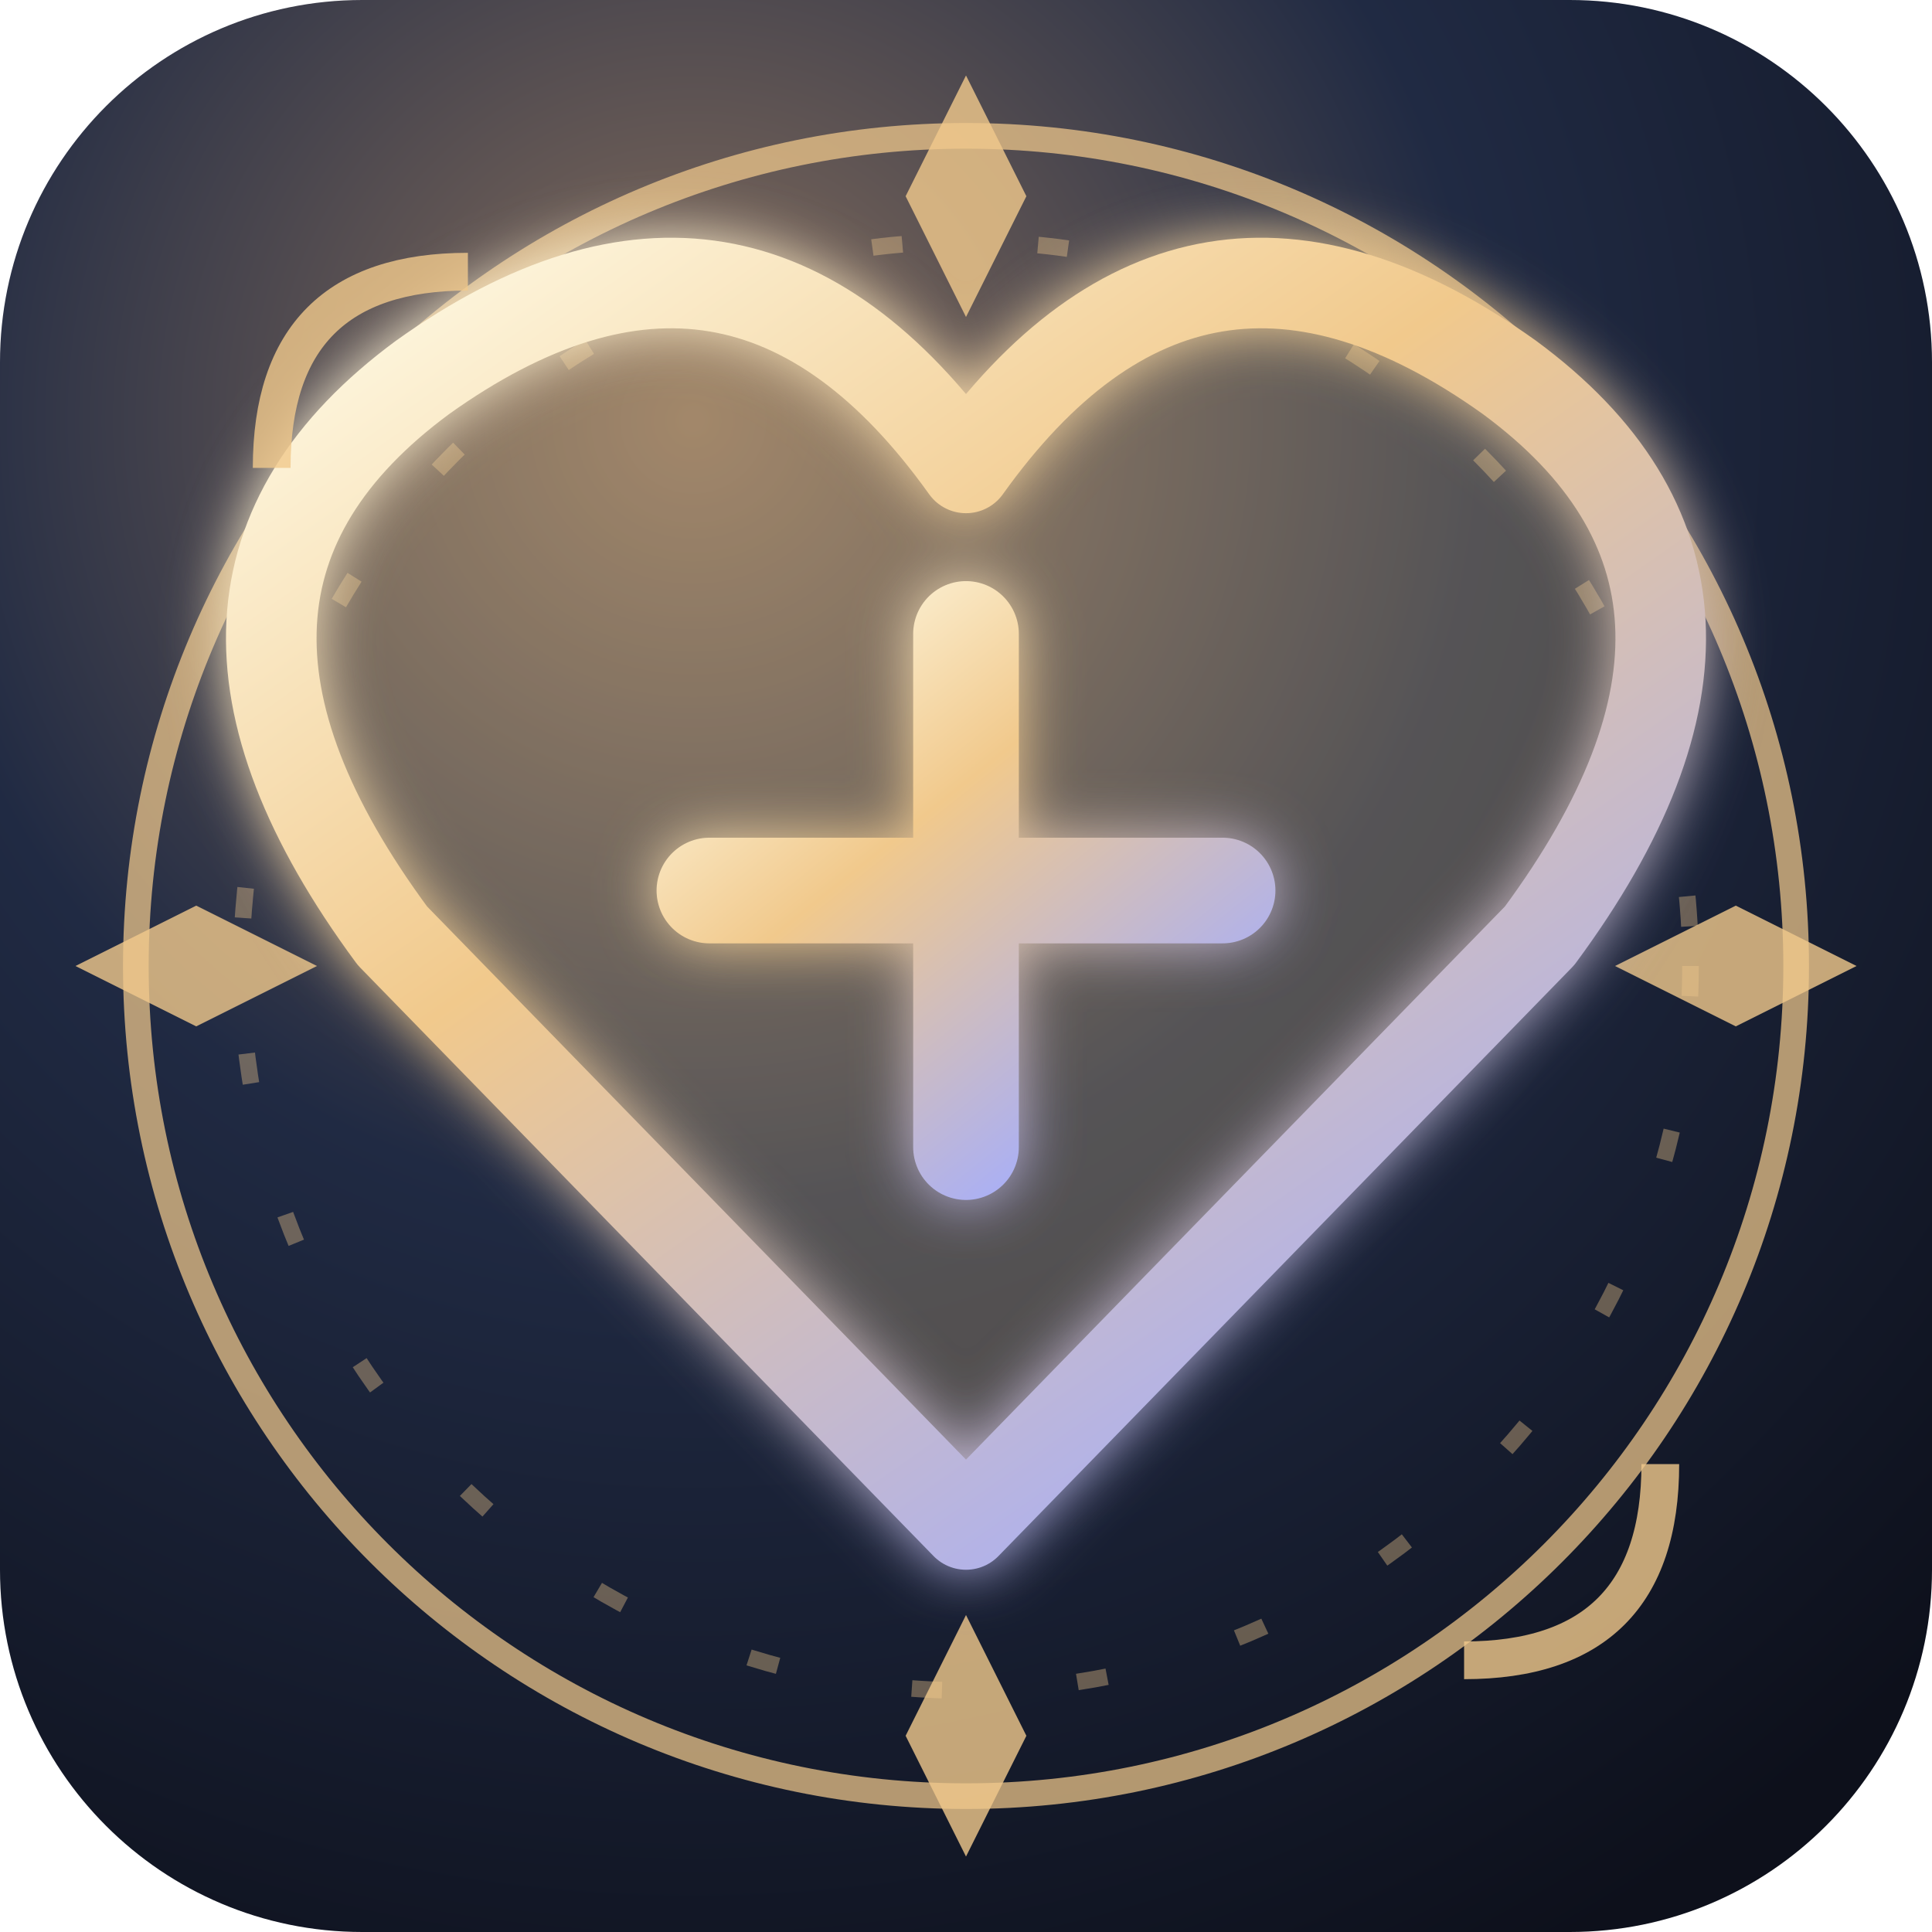
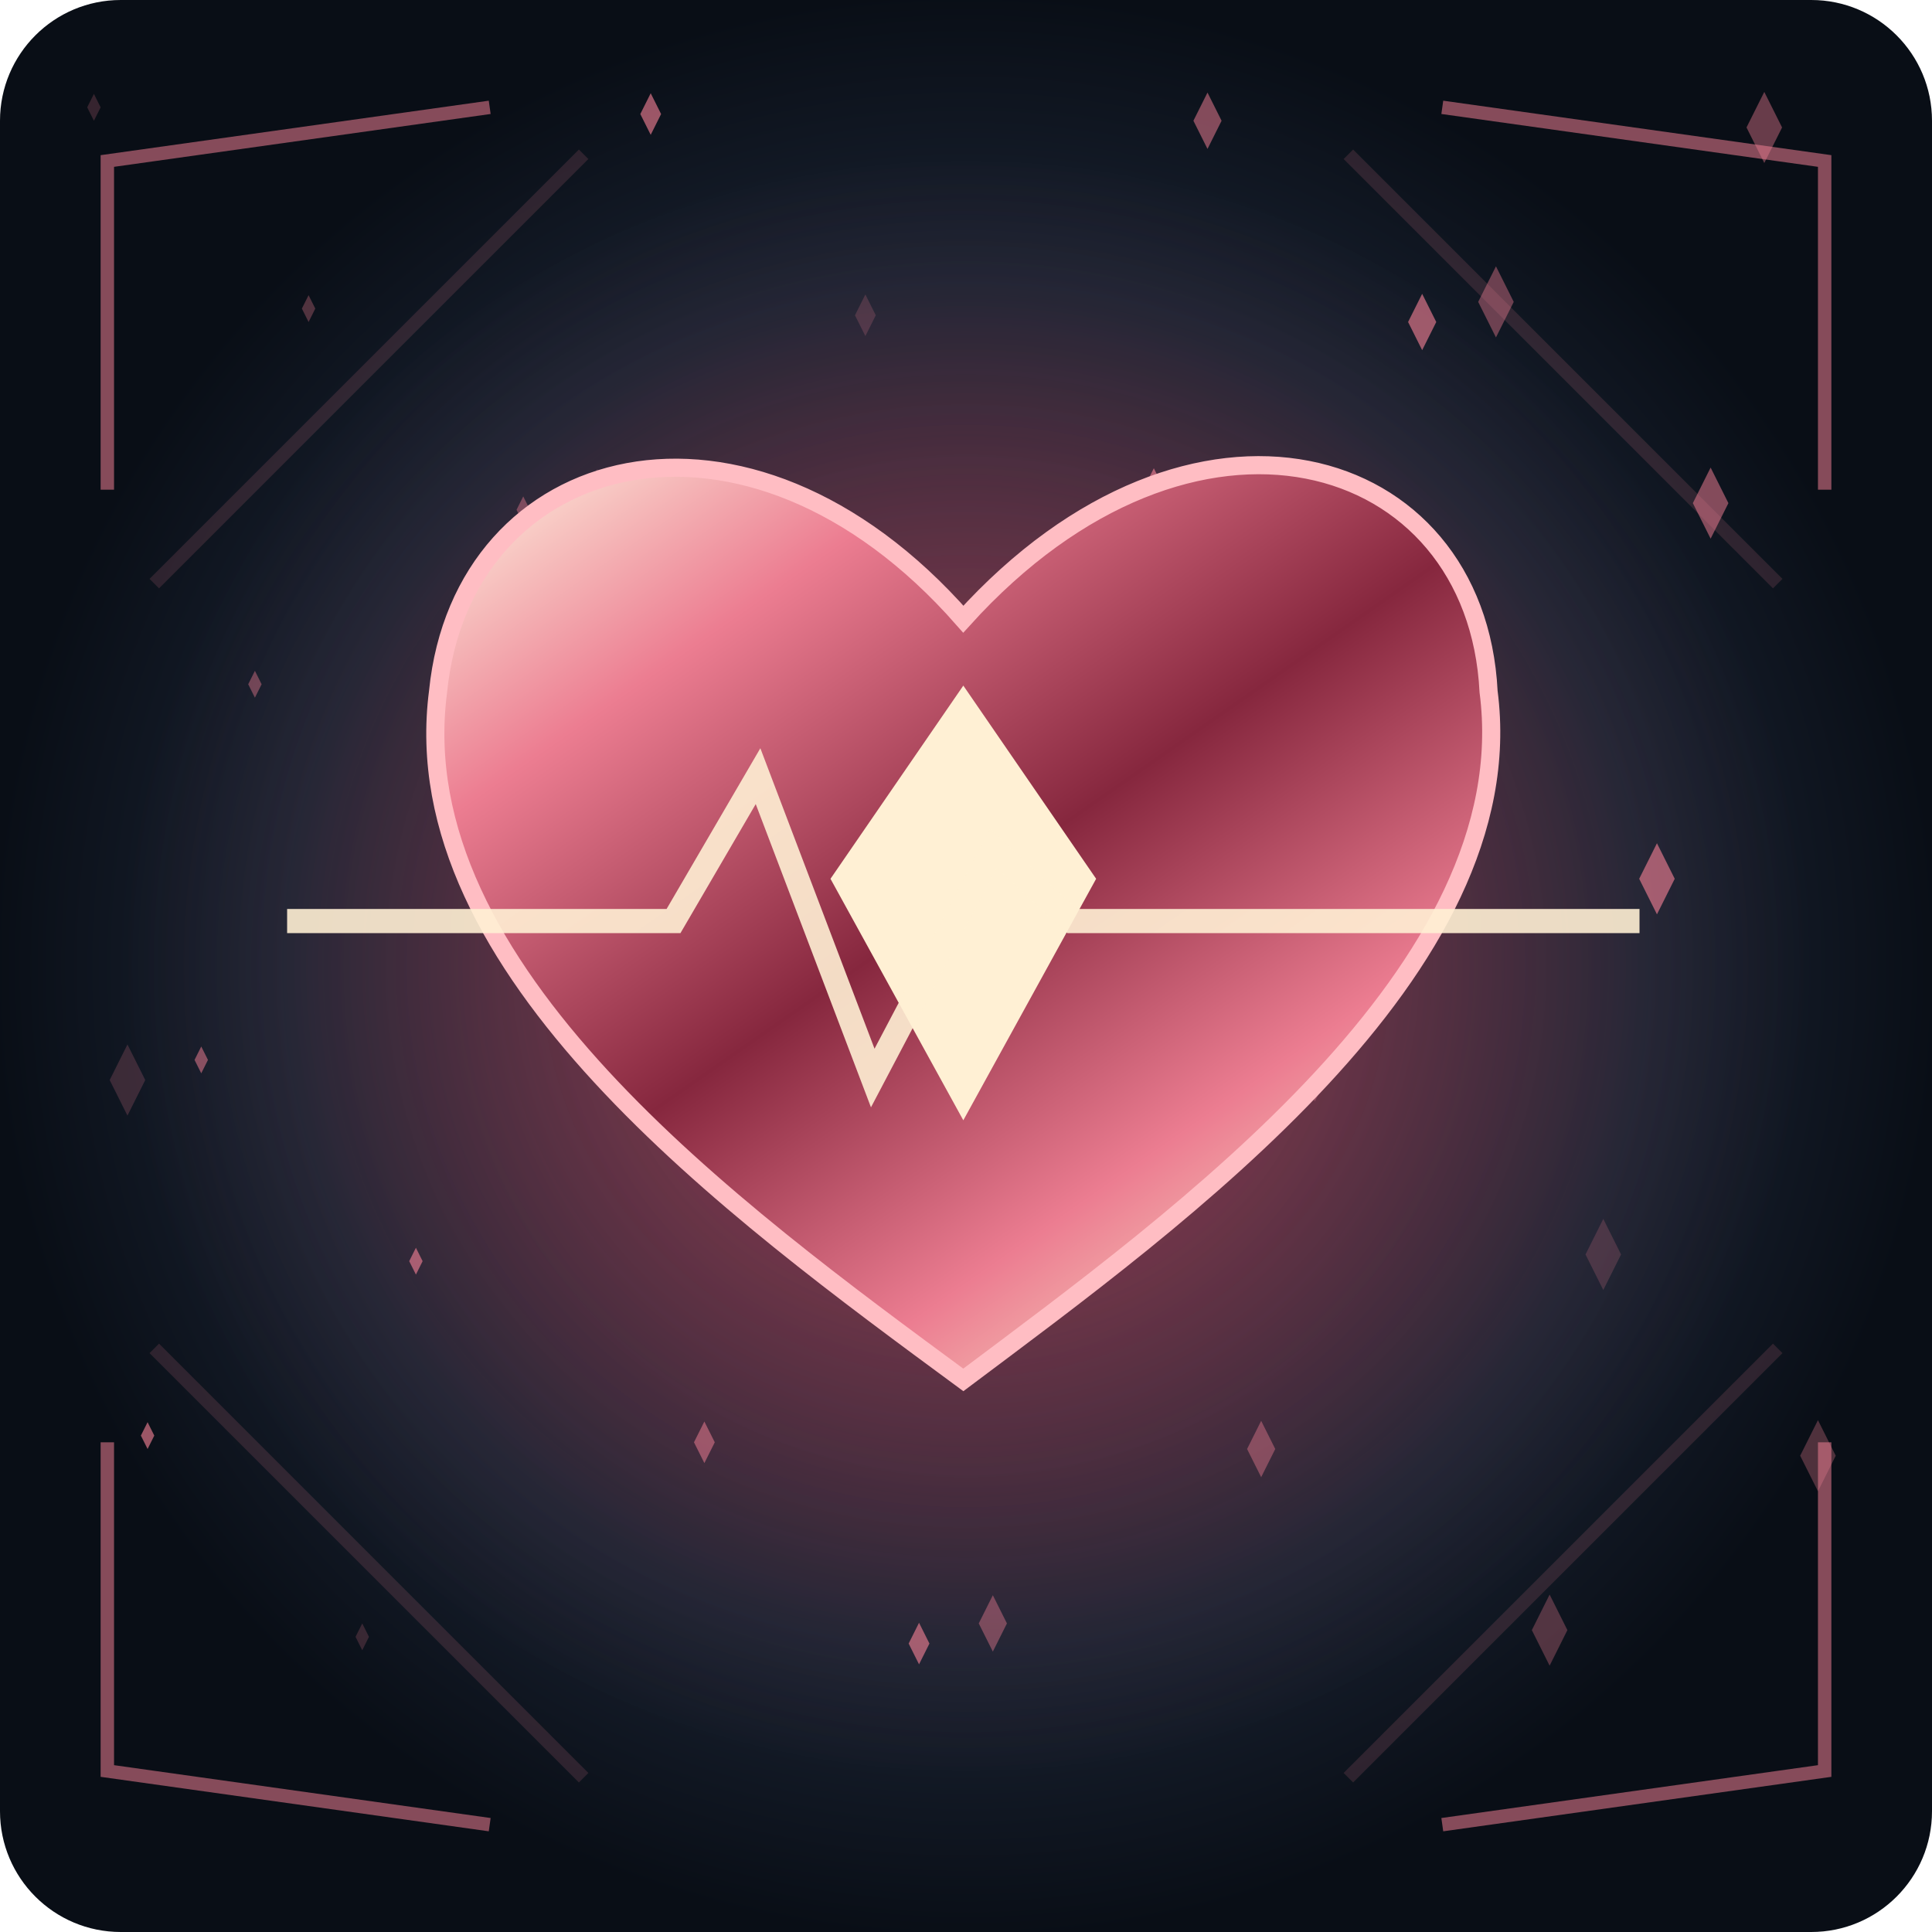
- <svg xmlns="http://www.w3.org/2000/svg" viewBox="0 0 128 128" aria-label="maxhp">
+ <svg xmlns="http://www.w3.org/2000/svg" width="384" height="384" viewBox="0 0 288 288" aria-label="maxhp">
  <defs>
-     <radialGradient id="bg" cx="36%" cy="22%" r="90%">
-       <stop stop-color="#88705e" />
-       <stop offset=".45" stop-color="#202a43" />
-       <stop offset="1" stop-color="#0d101b" />
+     <radialGradient id="bg">
+       <stop stop-color="#86273e" />
+       <stop offset=".7" stop-color="#192130" />
+       <stop offset="1" stop-color="#090e16" />
    </radialGradient>
    <linearGradient id="metal" x1="0" y1="0" x2=".8" y2="1">
-       <stop stop-color="#fffce9" />
-       <stop offset=".42" stop-color="#f1c98c" />
-       <stop offset="1" stop-color="#a3adff" />
+       <stop stop-color="#fff8e3" />
+       <stop offset=".24" stop-color="#ec7d91" />
+       <stop offset=".53" stop-color="#86273e" />
+       <stop offset=".79" stop-color="#ec7d91" />
+       <stop offset="1" stop-color="#f9e9c8" />
    </linearGradient>
-     <filter id="g">
-       <feGaussianBlur stdDeviation="1.9" result="blur" />
-       <feMerge>
-         <feMergeNode in="blur" />
-         <feMergeNode in="SourceGraphic" />
-       </feMerge>
-     </filter>
+     <radialGradient id="light">
+       <stop stop-color="#ec7d91" stop-opacity=".32" />
+       <stop offset="1" stop-color="#ec7d91" stop-opacity="0" />
+     </radialGradient>
  </defs>
-   <rect width="128" height="128" rx="24" fill="url(#bg)" />
-   <circle cx="64" cy="64" r="55" fill="none" stroke="#f1c98c" stroke-width="1.7" stroke-opacity=".72" />
-   <circle cx="64" cy="64" r="48" fill="none" stroke="#f1c98c" stroke-width="1.1" stroke-opacity=".38" stroke-dasharray="2 9" />
-   <path d="M64 5l4 8-4 8-4-8zM64 107l4 8-4 8-4-8zM5 64l8-4 8 4-8 4zM107 64l8-4 8 4-8 4z" fill="#f1c98c" opacity=".8" />
-   <g stroke="url(#metal)" stroke-linejoin="round" stroke-linecap="round" fill="#f1c98c" fill-opacity=".14" filter="url(#g)">
-     <path d="M64 101L26 62Q9 39 28 25q21-15 36 6 15-21 36-6 19 14 2 37z" stroke-width="6" />
-     <path d="M64 42v34M47 59h34" stroke-width="7" />
+   <rect width="288" height="288" rx="18" fill="url(#bg)" />
+   <ellipse cx="144" cy="144" rx="125" ry="120" fill="url(#light)" />
+   <path d="M16 73V24L73 16M215 16l57 8v49M16 215v49l57 8M215 272l57-8v-49" stroke="#ec7d91" stroke-width="2" opacity=".55" fill="none" />
+   <path d="M23 87L87 23M201 265l64-64M23 201l64 64M201 23l64 64" stroke="#ec7d91" opacity=".15" stroke-width="2" />
+   <path d="M14 14l1 2 -1 2 -1 -2z" fill="#ec7d91" opacity="0.2" />
+   <path d="M81 125.9l1.55 3.1 -1.55 3.1 -1.55 -3.1z" fill="#ec7d91" opacity="0.31" />
+   <path d="M148 237.8l2.1 4.2 -2.1 4.2 -2.1 -4.2z" fill="#ec7d91" opacity="0.42" />
+   <path d="M215 95.7l2.65 5.3 -2.65 5.3 -2.65 -5.3z" fill="#ec7d91" opacity="0.53" />
+   <path d="M22 212l1 2 -1 2 -1 -2z" fill="#ec7d91" opacity="0.64" />
+   <path d="M89 69.9l1.55 3.1 -1.55 3.1 -1.55 -3.1z" fill="#ec7d91" opacity="0.2" />
+   <path d="M156 181.8l2.1 4.2 -2.1 4.2 -2.1 -4.2z" fill="#ec7d91" opacity="0.31" />
+   <path d="M223 39.7l2.65 5.3 -2.65 5.3 -2.65 -5.3z" fill="#ec7d91" opacity="0.42" />
+   <path d="M30 156l1 2 -1 2 -1 -2z" fill="#ec7d91" opacity="0.53" />
+   <path d="M97 13.9l1.55 3.1 -1.55 3.1 -1.55 -3.1z" fill="#ec7d91" opacity="0.64" />
+   <path d="M164 125.8l2.1 4.2 -2.1 4.2 -2.1 -4.2z" fill="#ec7d91" opacity="0.2" />
+   <path d="M231 237.7l2.65 5.3 -2.65 5.3 -2.65 -5.3z" fill="#ec7d91" opacity="0.31" />
+   <path d="M38 100l1 2 -1 2 -1 -2z" fill="#ec7d91" opacity="0.42" />
+   <path d="M105 211.9l1.55 3.1 -1.55 3.1 -1.55 -3.1z" fill="#ec7d91" opacity="0.53" />
+   <path d="M172 69.8l2.1 4.2 -2.1 4.2 -2.1 -4.2z" fill="#ec7d91" opacity="0.64" />
+   <path d="M239 181.7l2.65 5.3 -2.65 5.3 -2.65 -5.3z" fill="#ec7d91" opacity="0.2" />
+   <path d="M46 44l1 2 -1 2 -1 -2z" fill="#ec7d91" opacity="0.31" />
+   <path d="M113 155.9l1.55 3.1 -1.55 3.1 -1.55 -3.1z" fill="#ec7d91" opacity="0.42" />
+   <path d="M180 13.8l2.1 4.2 -2.1 4.2 -2.1 -4.2z" fill="#ec7d91" opacity="0.53" />
+   <path d="M247 125.7l2.65 5.3 -2.65 5.3 -2.65 -5.3z" fill="#ec7d91" opacity="0.64" />
+   <path d="M54 242l1 2 -1 2 -1 -2z" fill="#ec7d91" opacity="0.2" />
+   <path d="M121 99.9l1.55 3.1 -1.55 3.1 -1.55 -3.1z" fill="#ec7d91" opacity="0.31" />
+   <path d="M188 211.8l2.1 4.2 -2.1 4.2 -2.1 -4.2z" fill="#ec7d91" opacity="0.42" />
+   <path d="M255 69.7l2.65 5.3 -2.65 5.3 -2.65 -5.3z" fill="#ec7d91" opacity="0.53" />
+   <path d="M62 186l1 2 -1 2 -1 -2z" fill="#ec7d91" opacity="0.64" />
+   <path d="M129 43.9l1.55 3.1 -1.55 3.1 -1.55 -3.1z" fill="#ec7d91" opacity="0.2" />
+   <path d="M196 155.8l2.1 4.2 -2.1 4.2 -2.1 -4.2z" fill="#ec7d91" opacity="0.31" />
+   <path d="M263 13.7l2.65 5.3 -2.65 5.3 -2.65 -5.3z" fill="#ec7d91" opacity="0.42" />
+   <path d="M70 130l1 2 -1 2 -1 -2z" fill="#ec7d91" opacity="0.53" />
+   <path d="M137 241.9l1.55 3.1 -1.55 3.1 -1.55 -3.1z" fill="#ec7d91" opacity="0.64" />
+   <path d="M204 99.8l2.1 4.2 -2.1 4.2 -2.1 -4.2z" fill="#ec7d91" opacity="0.2" />
+   <path d="M271 211.7l2.65 5.3 -2.65 5.3 -2.65 -5.3z" fill="#ec7d91" opacity="0.31" />
+   <path d="M78 74l1 2 -1 2 -1 -2z" fill="#ec7d91" opacity="0.42" />
+   <path d="M145 185.9l1.55 3.1 -1.55 3.1 -1.55 -3.1z" fill="#ec7d91" opacity="0.53" />
+   <path d="M212 43.8l2.1 4.2 -2.1 4.2 -2.1 -4.2z" fill="#ec7d91" opacity="0.64" />
+   <path d="M19 155.7l2.65 5.3 -2.65 5.3 -2.65 -5.3z" fill="#ec7d91" opacity="0.2" />
+   <g transform="translate(14 14) scale(.90)">
+     <path d="M144 213C106 185 51 145 57 99C61 59 108 46 144 87C182 45 229 59 231 99C237 145 180 186 144 213Z" fill="url(#metal)" stroke="#ffbdc3" stroke-width="3" />
+     <path d="M144 98L166 130 144 170 122 130Z" fill="#fff0d4" />
+     <path d="M32 137h64l14-24 19 50 20-38 13 12h94" fill="none" stroke="#fff0d4" stroke-width="4" opacity=".9" />
  </g>
-   <path d="M18 31q0-13 13-13M97 110q13 0 13-13" fill="none" stroke="#f1c98c" stroke-width="2.5" opacity=".8" />
</svg>
